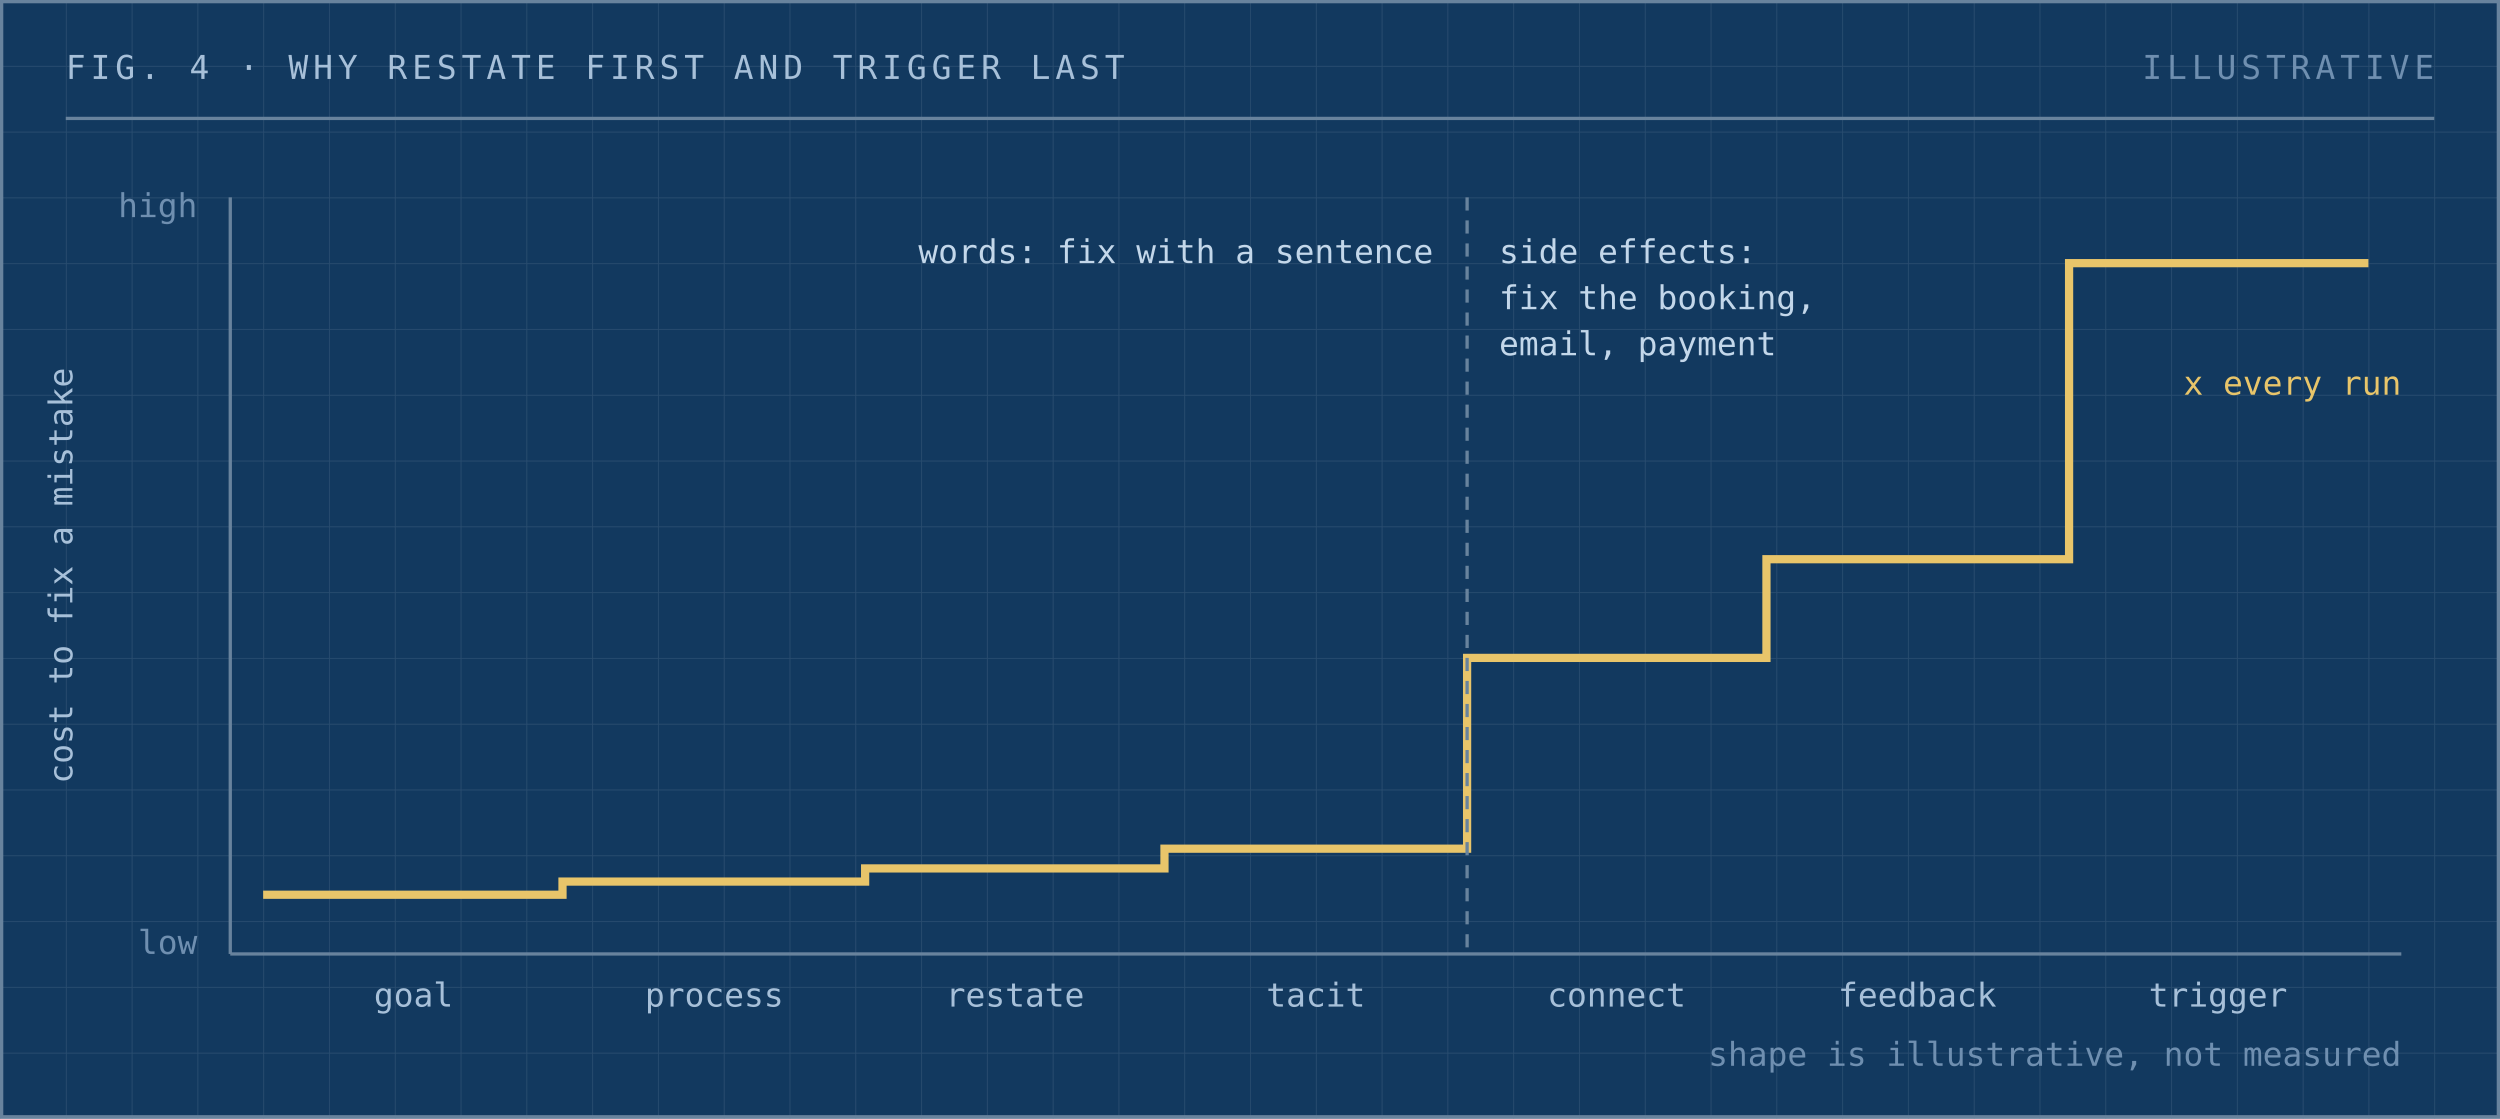
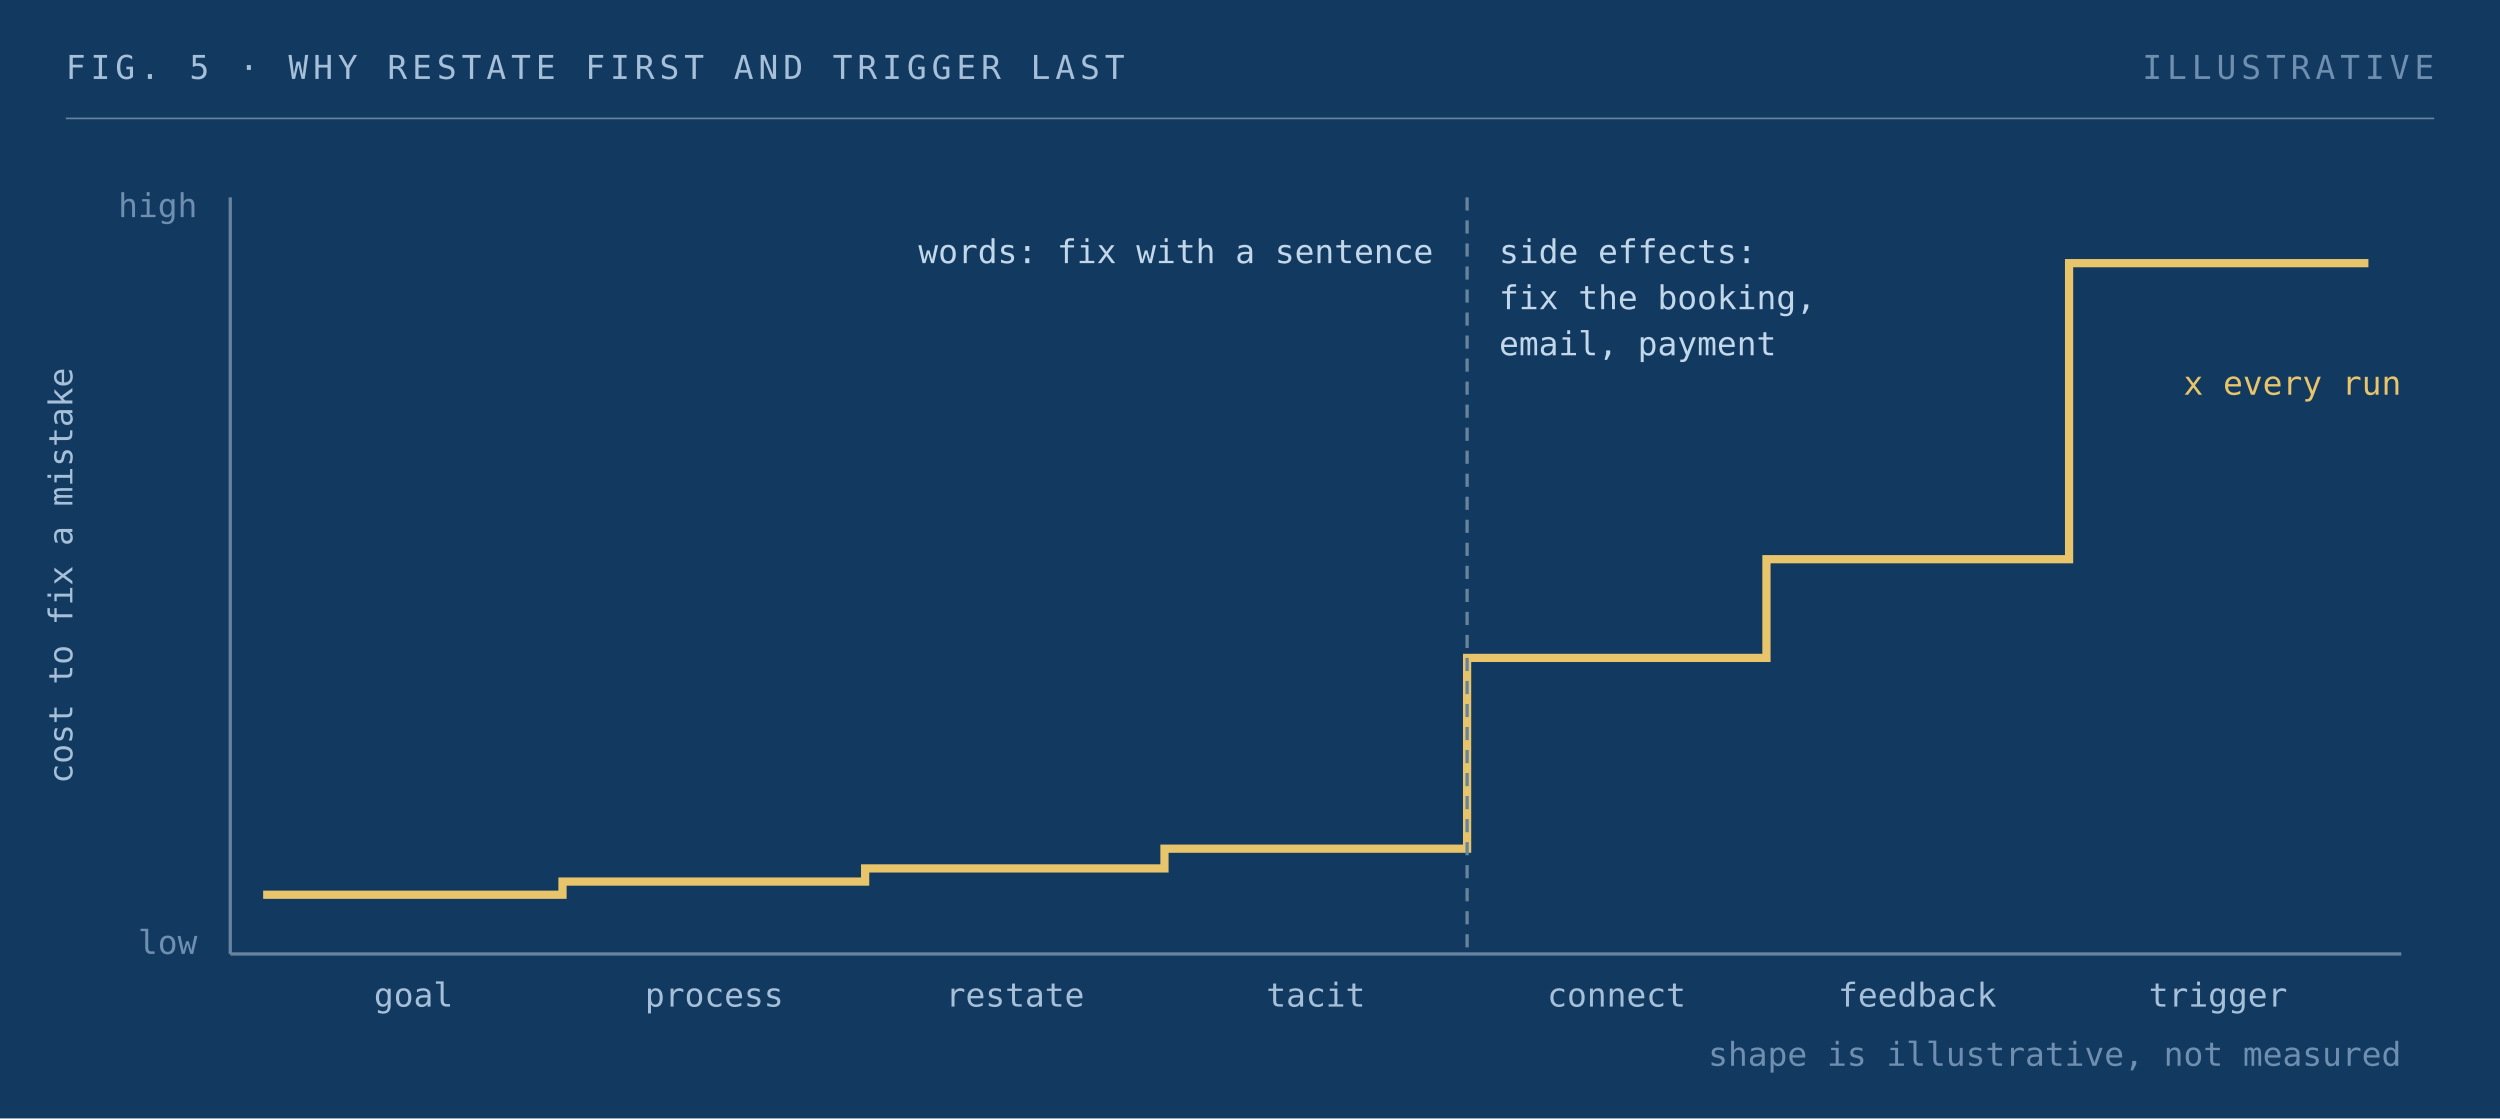
- <svg xmlns="http://www.w3.org/2000/svg" viewBox="0 0 760 340" role="img" aria-label="Illustrative step chart: the cost to fix a mistake stays low while the job is words and jumps once the bot acts and repeats">
+ <svg xmlns="http://www.w3.org/2000/svg" viewBox="0 0 760 340" font-family="ui-monospace, SFMono-Regular, Menlo, monospace" role="img" aria-label="Illustrative step chart: the cost to fix a mistake stays low while the job is words and jumps once the bot acts and repeats">
  <defs>
-     <pattern id="grid" width="20" height="20" patternUnits="userSpaceOnUse">
-       <path d="M20 0H0V20" fill="none" stroke="#385a7b" stroke-width="0.5" opacity="0.6" />
-     </pattern>
    <marker id="arr" viewBox="0 0 10 10" refX="9" refY="5" markerWidth="6" markerHeight="6" orient="auto-start-reverse">
      <path d="M0 0L10 5L0 10z" fill="#c3d7ea" />
    </marker>
    <marker id="arrA" viewBox="0 0 10 10" refX="9" refY="5" markerWidth="6" markerHeight="6" orient="auto-start-reverse">
      <path d="M0 0L10 5L0 10z" fill="#e8c56a" />
    </marker>
  </defs>
  <rect width="760" height="340" fill="#12395f" />
-   <rect width="760" height="340" fill="url(#grid)" />
-   <rect x="0.5" y="0.5" width="759" height="339" fill="none" stroke="#68839d" />
-   <g font-family="ui-monospace, SFMono-Regular, Menlo, monospace">
-     <text x="20" y="24" font-size="10" letter-spacing="1.5" fill="#a7c0d9">FIG. 4 · WHY RESTATE FIRST AND TRIGGER LAST</text>
+   <g>
+     <text x="20" y="24" font-size="10" letter-spacing="1.5" fill="#a7c0d9">FIG. 5 · WHY RESTATE FIRST AND TRIGGER LAST</text>
    <text x="740" y="24" font-size="10" letter-spacing="1.5" fill="#6f8fb0" text-anchor="end">ILLUSTRATIVE</text>
-     <line x1="20" y1="36" x2="740" y2="36" stroke="#68839d" />
+     <line x1="20" y1="36" x2="740" y2="36" stroke="#68839d" stroke-width="0.5" />
    <line x1="70" y1="290" x2="730" y2="290" stroke="#68839d" />
    <line x1="70" y1="290" x2="70" y2="60" stroke="#68839d" />
    <text x="60" y="66" font-size="10" fill="#6f8fb0" text-anchor="end">high</text>
    <text x="60" y="290" font-size="10" fill="#6f8fb0" text-anchor="end">low</text>
    <text x="22" y="175.0" font-size="10" fill="#a7c0d9" transform="rotate(-90 22 175.0)" text-anchor="middle">cost to fix a mistake</text>
    <text x="125.714" y="306" font-size="10" fill="#a7c0d9" text-anchor="middle">goal</text>
    <text x="217.143" y="306" font-size="10" fill="#a7c0d9" text-anchor="middle">process</text>
    <text x="308.571" y="306" font-size="10" fill="#a7c0d9" text-anchor="middle">restate</text>
    <text x="400.0" y="306" font-size="10" fill="#a7c0d9" text-anchor="middle">tacit</text>
    <text x="491.429" y="306" font-size="10" fill="#a7c0d9" text-anchor="middle">connect</text>
    <text x="582.857" y="306" font-size="10" fill="#a7c0d9" text-anchor="middle">feedback</text>
    <text x="674.286" y="306" font-size="10" fill="#a7c0d9" text-anchor="middle">trigger</text>
    <path d="M80 272 L171 272 L171 268 L263 268 L263 264 L354 264 L354 258 L446 258 L446 200 L537 200 L537 170 L629 170 L629 80 L720 80 " fill="none" stroke="#e8c56a" stroke-width="2.5" />
    <line x1="446" y1="60" x2="446" y2="290" stroke="#68839d" style="stroke-dasharray:4 3" />
    <text x="435.714" y="80" font-size="10" fill="#c3d7ea" text-anchor="end">words: fix with a sentence</text>
    <text x="455.714" y="80" font-size="10" fill="#c3d7ea" text-anchor="start">side effects:</text>
    <text x="455.714" y="94" font-size="10" fill="#c3d7ea" text-anchor="start">fix the booking,</text>
    <text x="455.714" y="108" font-size="10" fill="#c3d7ea" text-anchor="start">email, payment</text>
    <text x="730" y="120" font-size="10" fill="#e8c56a" text-anchor="end">x every run</text>
    <text x="730" y="324" font-size="10" fill="#6f8fb0" text-anchor="end">shape is illustrative, not measured</text>
  </g>
</svg>
